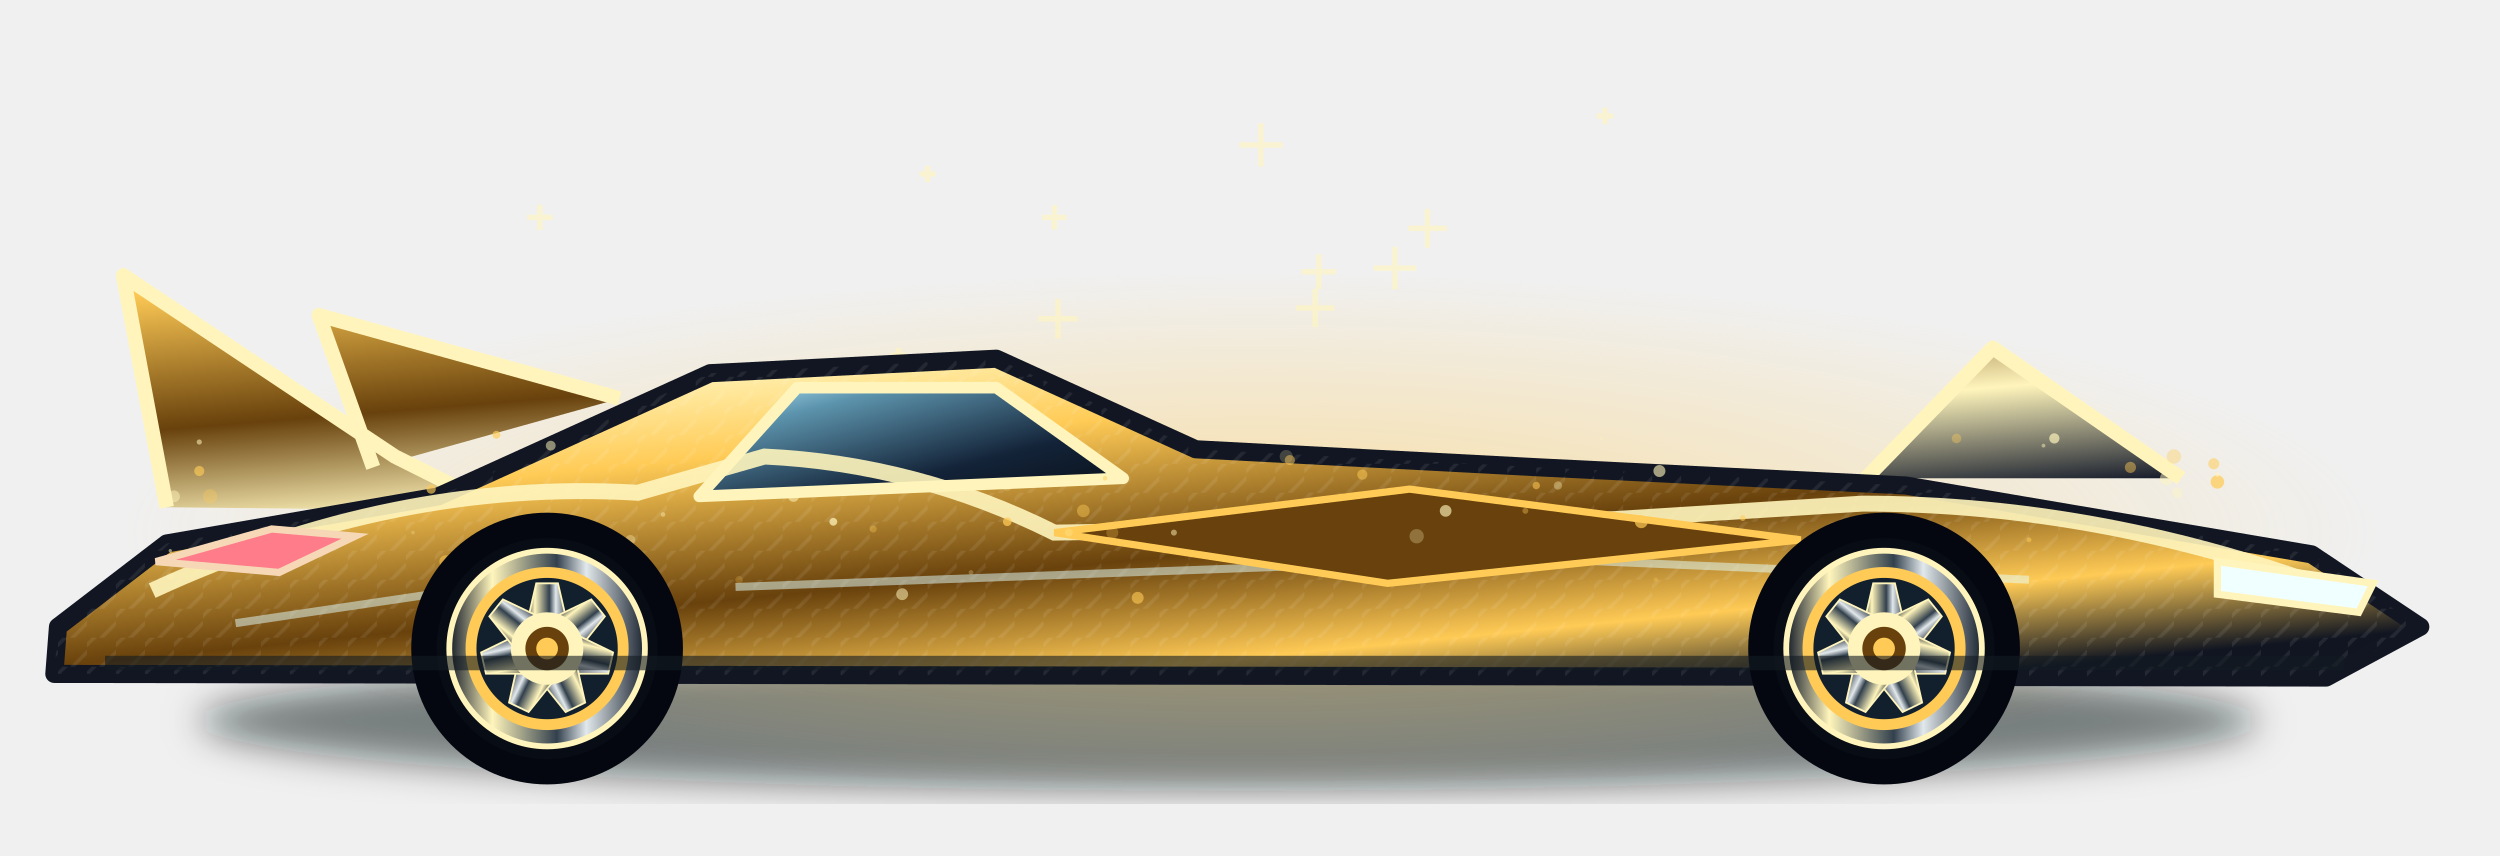
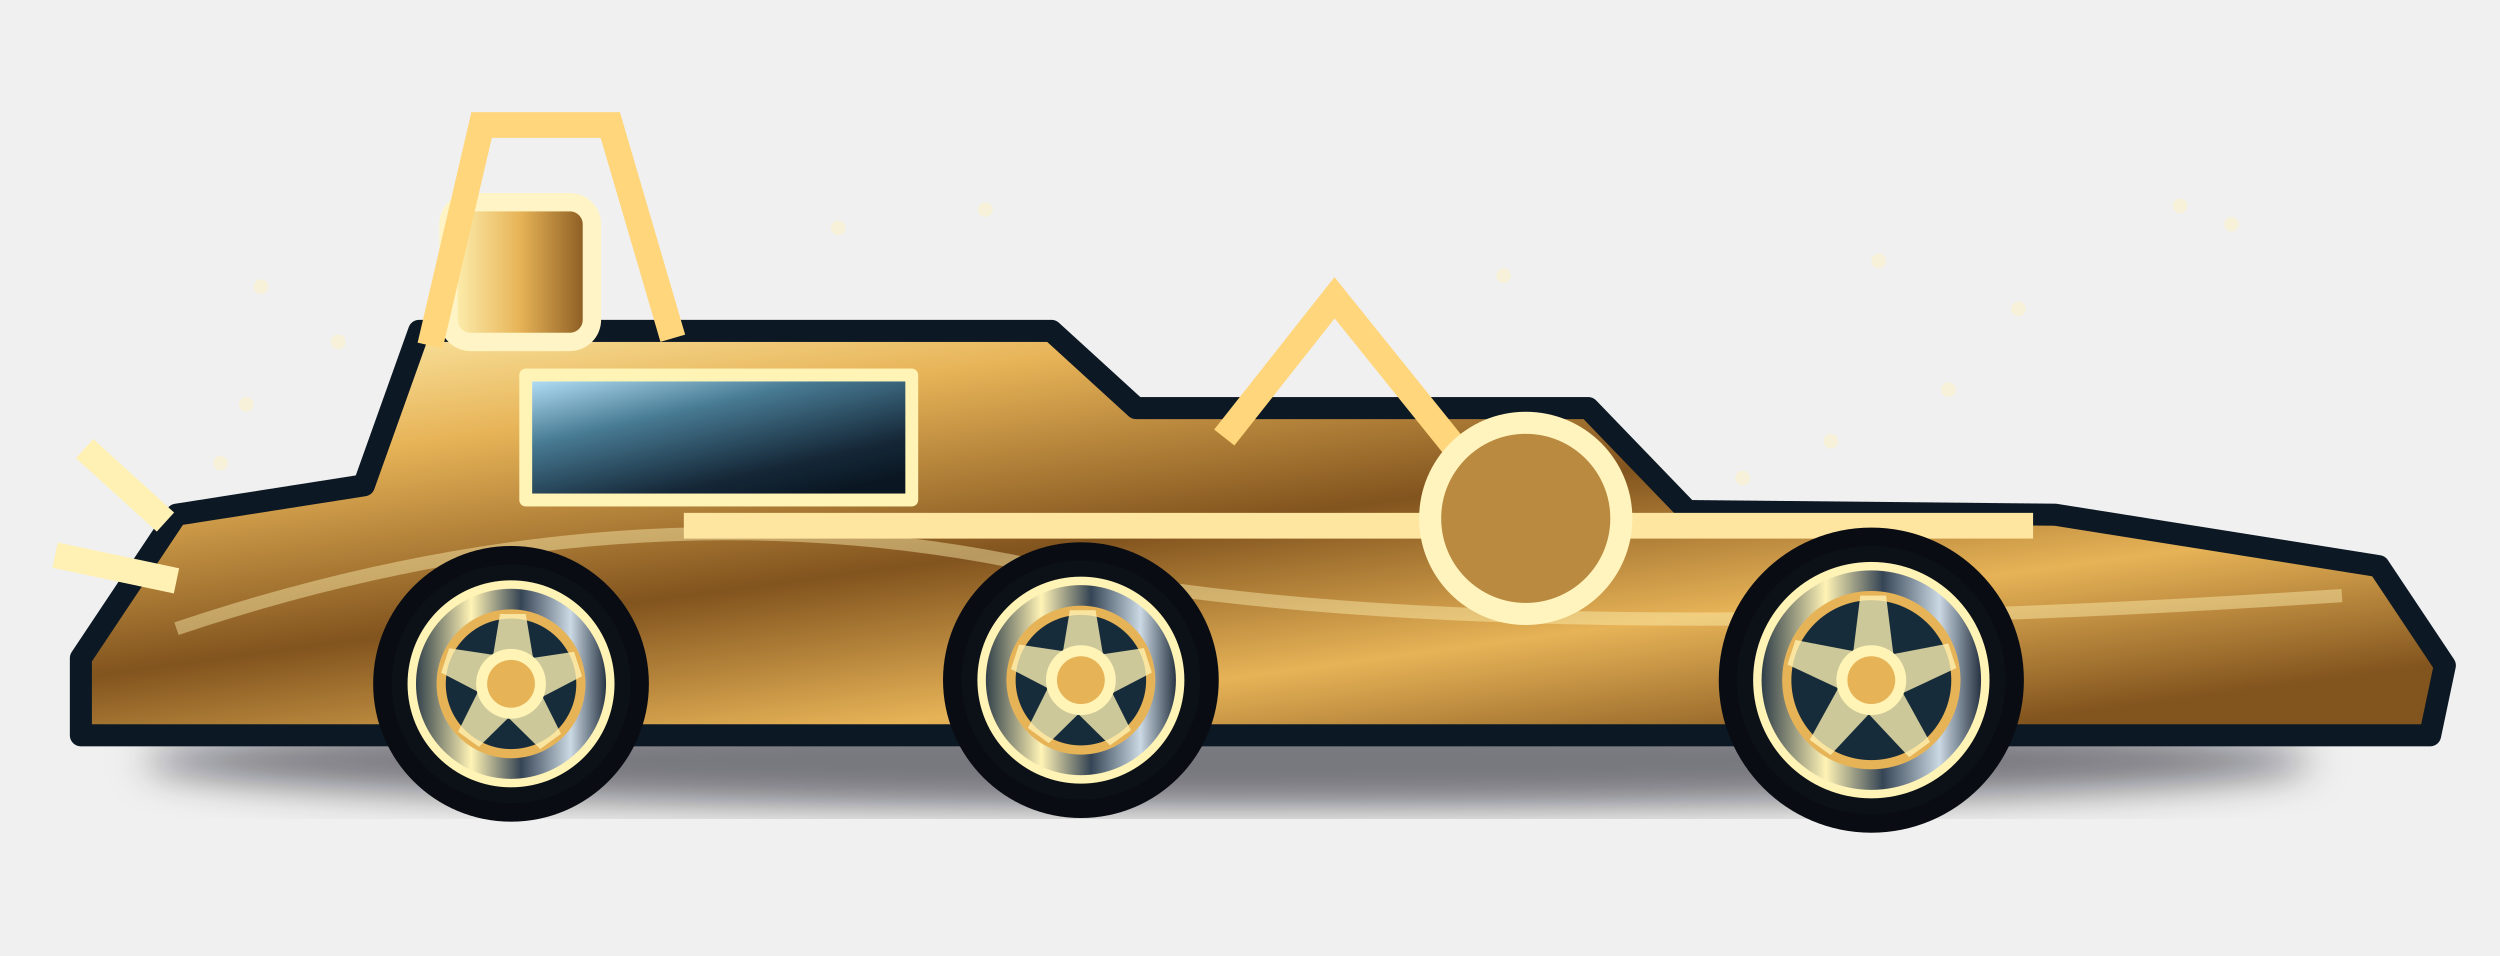
- <svg xmlns="http://www.w3.org/2000/svg" viewBox="0 0 690 236" role="img" aria-label="Алтан хүрд">
+ <svg xmlns="http://www.w3.org/2000/svg" viewBox="0 0 680 260" role="img" aria-label="Алтан хүрд">
  <defs>
-     <linearGradient id="body" x1=".15" y1=".1" x2=".8" y2="1">
-       <stop stop-color="#fff5bc" />
-       <stop offset=".22" stop-color="#ffcb56" />
-       <stop offset=".55" stop-color="#68410c" />
-       <stop offset=".8" stop-color="#ffcb56" />
-       <stop offset="1" stop-color="#101521" />
+     <linearGradient id="paint" x1="0" y1="0" x2=".78" y2="1">
+       <stop stop-color="#fff3b5" />
+       <stop offset=".24" stop-color="#e7b357" />
+       <stop offset=".53" stop-color="#82541e" />
+       <stop offset=".77" stop-color="#e7b357" />
+       <stop offset="1" stop-color="#82541e" />
    </linearGradient>
-     <linearGradient id="chrome" x1=".1" y1="0" x2=".8" y2="1">
-       <stop stop-color="#ffcb56" />
-       <stop offset=".4" stop-color="#68410c" />
-       <stop offset=".7" stop-color="#fff5bc" />
-       <stop offset="1" stop-color="#151b2b" />
+     <linearGradient id="edge">
+       <stop stop-color="#fff3b5" />
+       <stop offset=".5" stop-color="#e7b357" />
+       <stop offset="1" stop-color="#82541e" />
    </linearGradient>
-     <linearGradient id="glass" x1="0" y1="0" x2="1" y2="1">
-       <stop stop-color="#b3eaff" />
-       <stop offset=".23" stop-color="#5c93ac" />
-       <stop offset=".67" stop-color="#132338" />
-       <stop offset="1" stop-color="#090f18" />
+     <linearGradient id="glass" x1="0" y1="0" x2=".7" y2="1">
+       <stop stop-color="#bce8ff" />
+       <stop offset=".38" stop-color="#487b94" />
+       <stop offset=".8" stop-color="#152838" />
+       <stop offset="1" stop-color="#0a1723" />
    </linearGradient>
-     <linearGradient id="metal">
-       <stop stop-color="#131a27" />
-       <stop offset=".22" stop-color="#fff5bc" />
-       <stop offset=".55" stop-color="#32404d" />
-       <stop offset=".7" stop-color="#e2e9ec" />
-       <stop offset="1" stop-color="#1b2531" />
+     <linearGradient id="rim">
+       <stop stop-color="#223342" />
+       <stop offset=".3" stop-color="#fff3b5" />
+       <stop offset=".55" stop-color="#364555" />
+       <stop offset=".8" stop-color="#cbd9e4" />
+       <stop offset="1" stop-color="#172332" />
    </linearGradient>
-     <radialGradient id="glow">
-       <stop stop-color="#ffcb56" stop-opacity="0.5" />
-       <stop offset="1" stop-color="#ffcb56" stop-opacity="0" />
-     </radialGradient>
    <filter id="blur">
      <feGaussianBlur stdDeviation="5" />
    </filter>
-     <pattern id="carbon" patternUnits="userSpaceOnUse" width="8" height="8">
-       <path d="M-2 4L4 -2 M2 10L10 2" stroke="#fff" stroke-opacity=".08" />
-     </pattern>
  </defs>
-   <ellipse cx="339" cy="199" rx="284" ry="19" fill="#02070a" opacity=".5" filter="url(#blur)" />
-   <ellipse cx="345" cy="147" rx="310" ry="72" fill="url(#glow)" />
-   <path d="M357.722 85h10.556 M363 79.722v10.556" stroke="#fff5bc" stroke-width="1.5" opacity=".6" />
-   <path d="M253.763 48h4.473 M256 45.763v4.473" stroke="#fff5bc" stroke-width="1.5" opacity=".6" />
-   <path d="M428.519 163h6.963 M432 159.519v6.963" stroke="#fff5bc" stroke-width="1.5" opacity=".6" />
-   <path d="M536.632 173h10.736 M542 167.632v10.736" stroke="#fff5bc" stroke-width="1.5" opacity=".6" />
-   <path d="M223.662 130h4.676 M226 127.662v4.676" stroke="#fff5bc" stroke-width="1.5" opacity=".6" />
-   <path d="M145.501 60h6.997 M149 56.501v6.997" stroke="#fff5bc" stroke-width="1.5" opacity=".6" />
-   <path d="M287.6 60h6.8 M291 56.6v6.8" stroke="#fff5bc" stroke-width="1.5" opacity=".6" />
-   <path d="M286.571 88h10.858 M292 82.571v10.858" stroke="#fff5bc" stroke-width="1.5" opacity=".6" />
-   <path d="M379.126 74h11.749 M385 68.126v11.749" stroke="#fff5bc" stroke-width="1.5" opacity=".6" />
-   <path d="M359.173 75h9.653 M364 70.173v9.653" stroke="#fff5bc" stroke-width="1.5" opacity=".6" />
-   <path d="M388.665 63h10.67 M394 57.665v10.67" stroke="#fff5bc" stroke-width="1.5" opacity=".6" />
-   <path d="M440.71 32h4.579 M443 29.71v4.579" stroke="#fff5bc" stroke-width="1.5" opacity=".6" />
-   <path d="M342.024 40h11.952 M348 34.024v11.952" stroke="#fff5bc" stroke-width="1.5" opacity=".6" />
-   <path d="M245.999 98h4.003 M248 95.999v4.003" stroke="#fff5bc" stroke-width="1.5" opacity=".6" />
-   <path d="M145.493 163h9.015 M150 158.493v9.015" stroke="#fff5bc" stroke-width="1.5" opacity=".6" />
-   <path d="M61.704 98h4.593 M64 95.704v4.593" stroke="#fff5bc" stroke-width="1.5" opacity=".6" />
-   <path d="M46 140 L34 76 L109 126 L139 141 M103 129 L88 87 L171 110 M515 132 L550 96 L602 132" fill="url(#chrome)" stroke="#fff5bc" stroke-width="4" stroke-linejoin="round" />
-   <path d="" fill="none" stroke="#ffcb56" stroke-width="5" />
-   <path d="M16 173 L46 150 L121 137 L196 103 L275 99 L330 124 L425 129 L526 134 L638 153 L668 173 L642 187 L15 186 Z" fill="url(#body)" stroke="#111622" stroke-width="5" stroke-linejoin="round" />
-   <path d="M16 173 L46 150 L121 137 L196 103 L275 99 L330 124 L425 129 L526 134 L638 153 L668 173 L642 187 L15 186 Z" fill="url(#carbon)" />
-   <path d="M193 137 L220 107 L275 107 L310 132 Z" fill="url(#glass)" stroke="#fff5bc" stroke-width="3.2" stroke-linejoin="round" />
-   <path d="M42 163 Q109 132 176 136 L211 126 Q253 128 291 147 L418 145 L514 139 Q581 139 647 164" fill="none" stroke="#fff5bc" stroke-width="4.4" opacity=".9" />
-   <path d="M65 172 L146 160 M203 162 L419 154 L560 160" fill="none" stroke="#e4ffff" stroke-width="2.2" opacity=".5" />
-   <path d="M291 147 L389 135 L497 149 L383 161 Z" fill="#68410c" stroke="#ffcb56" stroke-width="2" />
-   <path d="M43 155 L75 146 L98 148 L77 158 Z" fill="#ff7c8a" stroke="#f6d8b7" stroke-width="2" />
-   <path d="M612 155 L655 161 L651 169 L612 164 Z" fill="#f0ffff" stroke="#fff5bc" stroke-width="2" />
-   <circle cx="305" cy="132" r="0.65" fill="#ffcb56" opacity="0.49" />
-   <circle cx="567" cy="121" r="1.41" fill="#fff5bc" opacity="0.68" />
-   <circle cx="241" cy="146" r="0.97" fill="#ffcb56" opacity="0.33" />
-   <circle cx="249" cy="164" r="1.64" fill="#fff5bc" opacity="0.53" />
-   <circle cx="481" cy="143" r="0.79" fill="#ffcb56" opacity="0.58" />
-   <circle cx="268" cy="158" r="0.66" fill="#fff5bc" opacity="0.26" />
-   <circle cx="540" cy="121" r="1.32" fill="#ffcb56" opacity="0.37" />
-   <circle cx="355" cy="126" r="1.81" fill="#fff5bc" opacity="0.21" />
-   <circle cx="160" cy="150" r="0.45" fill="#ffcb56" opacity="0.39" />
-   <circle cx="601" cy="136" r="1.43" fill="#fff5bc" opacity="0.38" />
-   <circle cx="612" cy="133" r="1.87" fill="#ffcb56" opacity="0.72" />
-   <circle cx="391" cy="148" r="1.98" fill="#fff5bc" opacity="0.27" />
-   <circle cx="600" cy="126" r="1.98" fill="#ffcb56" opacity="0.37" />
-   <circle cx="174" cy="149" r="1.35" fill="#fff5bc" opacity="0.33" />
-   <circle cx="356" cy="127" r="1.40" fill="#ffcb56" opacity="0.48" />
-   <circle cx="564" cy="123" r="0.53" fill="#fff5bc" opacity="0.48" />
-   <circle cx="119" cy="135" r="1.28" fill="#ffcb56" opacity="0.65" />
-   <circle cx="612" cy="131" r="0.60" fill="#fff5bc" opacity="0.59" />
-   <circle cx="424" cy="134" r="1.03" fill="#ffcb56" opacity="0.55" />
-   <circle cx="598" cy="132" r="1.85" fill="#fff5bc" opacity="0.50" />
-   <circle cx="58" cy="137" r="1.98" fill="#ffcb56" opacity="0.31" />
-   <circle cx="219" cy="137" r="1.51" fill="#fff5bc" opacity="0.53" />
-   <circle cx="457" cy="160" r="0.60" fill="#ffcb56" opacity="0.28" />
-   <circle cx="430" cy="134" r="1.14" fill="#fff5bc" opacity="0.35" />
-   <circle cx="453" cy="144" r="1.78" fill="#ffcb56" opacity="0.70" />
-   <circle cx="399" cy="141" r="1.62" fill="#fff5bc" opacity="0.63" />
-   <circle cx="421" cy="141" r="0.82" fill="#ffcb56" opacity="0.37" />
-   <circle cx="324" cy="147" r="0.83" fill="#fff5bc" opacity="0.50" />
-   <circle cx="55" cy="130" r="1.39" fill="#ffcb56" opacity="0.64" />
-   <circle cx="114" cy="147" r="0.49" fill="#fff5bc" opacity="0.25" />
-   <circle cx="307" cy="147" r="1.67" fill="#ffcb56" opacity="0.26" />
-   <circle cx="152" cy="123" r="1.36" fill="#fff5bc" opacity="0.53" />
-   <circle cx="149" cy="160" r="1.27" fill="#ffcb56" opacity="0.21" />
-   <circle cx="458" cy="130" r="1.66" fill="#fff5bc" opacity="0.61" />
-   <circle cx="299" cy="141" r="1.75" fill="#ffcb56" opacity="0.43" />
-   <circle cx="278" cy="134" r="1.43" fill="#fff5bc" opacity="0.26" />
-   <circle cx="204" cy="160" r="1.05" fill="#ffcb56" opacity="0.20" />
-   <circle cx="183" cy="142" r="0.64" fill="#fff5bc" opacity="0.42" />
-   <circle cx="150" cy="162" r="0.97" fill="#ffcb56" opacity="0.22" />
-   <circle cx="498" cy="153" r="1.26" fill="#fff5bc" opacity="0.33" />
-   <circle cx="588" cy="129" r="1.54" fill="#ffcb56" opacity="0.46" />
-   <circle cx="295" cy="147" r="1.08" fill="#fff5bc" opacity="0.21" />
-   <circle cx="314" cy="165" r="1.65" fill="#ffcb56" opacity="0.60" />
-   <circle cx="55" cy="122" r="0.72" fill="#fff5bc" opacity="0.55" />
-   <circle cx="123" cy="155" r="1.75" fill="#ffcb56" opacity="0.50" />
-   <circle cx="230" cy="144" r="1.08" fill="#fff5bc" opacity="0.72" />
-   <circle cx="278" cy="144" r="1.19" fill="#ffcb56" opacity="0.74" />
-   <circle cx="47" cy="159" r="1.02" fill="#fff5bc" opacity="0.22" />
-   <circle cx="611" cy="128" r="1.53" fill="#ffcb56" opacity="0.54" />
-   <circle cx="442" cy="121" r="0.44" fill="#fff5bc" opacity="0.28" />
-   <circle cx="137" cy="120" r="1.09" fill="#ffcb56" opacity="0.67" />
-   <circle cx="548" cy="159" r="0.75" fill="#fff5bc" opacity="0.21" />
-   <circle cx="376" cy="131" r="1.40" fill="#ffcb56" opacity="0.50" />
-   <circle cx="47" cy="152" r="0.47" fill="#fff5bc" opacity="0.54" />
-   <circle cx="560" cy="149" r="0.68" fill="#ffcb56" opacity="0.52" />
-   <circle cx="48" cy="137" r="1.65" fill="#fff5bc" opacity="0.48" />
-   <g transform="translate(151,179)">
-     <circle r="34" fill="#080c14" stroke="#040710" stroke-width="7" />
-     <circle r="27" fill="url(#metal)" stroke="#fff5bc" stroke-width="1.6" />
-     <circle r="21" fill="#12202e" stroke="#ffcb56" stroke-width="3" />
-     <path d="M-3 -18 L3 -18 L6 -5 L4 1 L-4 1 L-6 -5 Z" transform="rotate(0)" fill="url(#metal)" stroke="#fff5bc" stroke-width=".5" />
-     <path d="M-3 -18 L3 -18 L6 -5 L4 1 L-4 1 L-6 -5 Z" transform="rotate(51.42857)" fill="url(#metal)" stroke="#fff5bc" stroke-width=".5" />
-     <path d="M-3 -18 L3 -18 L6 -5 L4 1 L-4 1 L-6 -5 Z" transform="rotate(102.8571)" fill="url(#metal)" stroke="#fff5bc" stroke-width=".5" />
-     <path d="M-3 -18 L3 -18 L6 -5 L4 1 L-4 1 L-6 -5 Z" transform="rotate(154.2857)" fill="url(#metal)" stroke="#fff5bc" stroke-width=".5" />
-     <path d="M-3 -18 L3 -18 L6 -5 L4 1 L-4 1 L-6 -5 Z" transform="rotate(205.7143)" fill="url(#metal)" stroke="#fff5bc" stroke-width=".5" />
-     <path d="M-3 -18 L3 -18 L6 -5 L4 1 L-4 1 L-6 -5 Z" transform="rotate(257.1429)" fill="url(#metal)" stroke="#fff5bc" stroke-width=".5" />
-     <path d="M-3 -18 L3 -18 L6 -5 L4 1 L-4 1 L-6 -5 Z" transform="rotate(308.5714)" fill="url(#metal)" stroke="#fff5bc" stroke-width=".5" />
-     <circle r="8" fill="#68410c" stroke="#fff5bc" stroke-width="4" />
-     <circle r="3" fill="#ffcb56" />
+   <ellipse cx="334" cy="207" rx="295" ry="13" fill="#020409" opacity=".5" filter="url(#blur)" />
+   <circle cx="511" cy="71" r="2" fill="#fff3b5" opacity=".4" />
+   <circle cx="133" cy="142" r="2" fill="#fff3b5" opacity=".4" />
+   <circle cx="559" cy="159" r="2" fill="#fff3b5" opacity=".4" />
+   <circle cx="92" cy="93" r="2" fill="#fff3b5" opacity=".4" />
+   <circle cx="593" cy="56" r="2" fill="#fff3b5" opacity=".4" />
+   <circle cx="67" cy="110" r="2" fill="#fff3b5" opacity=".4" />
+   <circle cx="609" cy="164" r="2" fill="#fff3b5" opacity=".4" />
+   <circle cx="60" cy="126" r="2" fill="#fff3b5" opacity=".4" />
+   <circle cx="607" cy="61" r="2" fill="#fff3b5" opacity=".4" />
+   <circle cx="71" cy="78" r="2" fill="#fff3b5" opacity=".4" />
+   <circle cx="586" cy="150" r="2" fill="#fff3b5" opacity=".4" />
+   <circle cx="100" cy="154" r="2" fill="#fff3b5" opacity=".4" />
+   <circle cx="549" cy="84" r="2" fill="#fff3b5" opacity=".4" />
+   <circle cx="145" cy="58" r="2" fill="#fff3b5" opacity=".4" />
+   <circle cx="498" cy="120" r="2" fill="#fff3b5" opacity=".4" />
+   <circle cx="202" cy="165" r="2" fill="#fff3b5" opacity=".4" />
+   <circle cx="436" cy="117" r="2" fill="#fff3b5" opacity=".4" />
+   <circle cx="268" cy="57" r="2" fill="#fff3b5" opacity=".4" />
+   <circle cx="367" cy="87" r="2" fill="#fff3b5" opacity=".4" />
+   <circle cx="338" cy="156" r="2" fill="#fff3b5" opacity=".4" />
+   <circle cx="296" cy="147" r="2" fill="#fff3b5" opacity=".4" />
+   <circle cx="409" cy="75" r="2" fill="#fff3b5" opacity=".4" />
+   <circle cx="228" cy="62" r="2" fill="#fff3b5" opacity=".4" />
+   <circle cx="474" cy="130" r="2" fill="#fff3b5" opacity=".4" />
+   <circle cx="167" cy="164" r="2" fill="#fff3b5" opacity=".4" />
+   <circle cx="530" cy="106" r="2" fill="#fff3b5" opacity=".4" />
+   <circle cx="139" cy="186" r="36" fill="#0a111c" />
+   <circle cx="294" cy="185" r="36" fill="#0a111c" />
+   <circle cx="509" cy="185" r="40" fill="#0a111c" />
+   <path d="M22 179 L48 140 L99 132 L114 90 H286 L309 111 H432 L459 139 L559 140 L647 154 L665 181 L661 200 L22 200 Z" fill="url(#paint)" stroke="#0c1824" stroke-width="6" stroke-linejoin="round" />
+   <path d="M143 102 H248 V136 H143 Z" fill="url(#glass)" stroke="#fff3b5" stroke-width="3.5" stroke-linejoin="round" />
+   <path d="M48 171 Q170 130 282 154 T637 162" fill="none" stroke="#fff3b5" stroke-width="3.6" opacity=".43" />
+   <rect x="122" y="55" width="39" height="38" rx="6" fill="url(#edge)" stroke="#fff4c5" stroke-width="5" />
+   <path d="M117 94 L131 34 L166 34 L183 92 M333 119 L363 81 L400 127" stroke="#ffd67b" stroke-width="7" fill="none" />
+   <path d="M45 142 L23 122 M48 158 L15 151" stroke="#fff0b4" stroke-width="7" />
+   <path d="M186 143 H553" stroke="#ffe6a0" stroke-width="7" />
+   <circle cx="415" cy="141" r="26" fill="#b98a3f" stroke="#fff4bd" stroke-width="6" />
+   <g transform="translate(139 186)">
+     <circle r="35" fill="#0b1116" stroke="#090c12" stroke-width="5" />
+     <circle r="27" fill="url(#rim)" stroke="#fff3b5" stroke-width="2.3" />
+     <circle r="19" fill="#172c3a" stroke="#e7b357" stroke-width="2.5" />
+     <path d="M-3 -19L4 -19L6 -7L-5 -7Z" fill="#fff3b5" opacity=".78" transform="rotate(0)" />
+     <path d="M-3 -19L4 -19L6 -7L-5 -7Z" fill="#fff3b5" opacity=".78" transform="rotate(72)" />
+     <path d="M-3 -19L4 -19L6 -7L-5 -7Z" fill="#fff3b5" opacity=".78" transform="rotate(144)" />
+     <path d="M-3 -19L4 -19L6 -7L-5 -7Z" fill="#fff3b5" opacity=".78" transform="rotate(216)" />
+     <path d="M-3 -19L4 -19L6 -7L-5 -7Z" fill="#fff3b5" opacity=".78" transform="rotate(288)" />
+     <circle r="8" fill="#e7b357" stroke="#fff3b5" stroke-width="3" />
  </g>
-   <g transform="translate(520,179)">
-     <circle r="34" fill="#080c14" stroke="#040710" stroke-width="7" />
-     <circle r="27" fill="url(#metal)" stroke="#fff5bc" stroke-width="1.6" />
-     <circle r="21" fill="#12202e" stroke="#ffcb56" stroke-width="3" />
-     <path d="M-3 -18 L3 -18 L6 -5 L4 1 L-4 1 L-6 -5 Z" transform="rotate(0)" fill="url(#metal)" stroke="#fff5bc" stroke-width=".5" />
-     <path d="M-3 -18 L3 -18 L6 -5 L4 1 L-4 1 L-6 -5 Z" transform="rotate(51.42857)" fill="url(#metal)" stroke="#fff5bc" stroke-width=".5" />
-     <path d="M-3 -18 L3 -18 L6 -5 L4 1 L-4 1 L-6 -5 Z" transform="rotate(102.8571)" fill="url(#metal)" stroke="#fff5bc" stroke-width=".5" />
-     <path d="M-3 -18 L3 -18 L6 -5 L4 1 L-4 1 L-6 -5 Z" transform="rotate(154.2857)" fill="url(#metal)" stroke="#fff5bc" stroke-width=".5" />
-     <path d="M-3 -18 L3 -18 L6 -5 L4 1 L-4 1 L-6 -5 Z" transform="rotate(205.7143)" fill="url(#metal)" stroke="#fff5bc" stroke-width=".5" />
-     <path d="M-3 -18 L3 -18 L6 -5 L4 1 L-4 1 L-6 -5 Z" transform="rotate(257.1429)" fill="url(#metal)" stroke="#fff5bc" stroke-width=".5" />
-     <path d="M-3 -18 L3 -18 L6 -5 L4 1 L-4 1 L-6 -5 Z" transform="rotate(308.5714)" fill="url(#metal)" stroke="#fff5bc" stroke-width=".5" />
-     <circle r="8" fill="#68410c" stroke="#fff5bc" stroke-width="4" />
-     <circle r="3" fill="#ffcb56" />
+   <g transform="translate(294 185)">
+     <circle r="35" fill="#0b1116" stroke="#090c12" stroke-width="5" />
+     <circle r="27" fill="url(#rim)" stroke="#fff3b5" stroke-width="2.3" />
+     <circle r="19" fill="#172c3a" stroke="#e7b357" stroke-width="2.5" />
+     <path d="M-3 -19L4 -19L6 -7L-5 -7Z" fill="#fff3b5" opacity=".78" transform="rotate(0)" />
+     <path d="M-3 -19L4 -19L6 -7L-5 -7Z" fill="#fff3b5" opacity=".78" transform="rotate(72)" />
+     <path d="M-3 -19L4 -19L6 -7L-5 -7Z" fill="#fff3b5" opacity=".78" transform="rotate(144)" />
+     <path d="M-3 -19L4 -19L6 -7L-5 -7Z" fill="#fff3b5" opacity=".78" transform="rotate(216)" />
+     <path d="M-3 -19L4 -19L6 -7L-5 -7Z" fill="#fff3b5" opacity=".78" transform="rotate(288)" />
+     <circle r="8" fill="#e7b357" stroke="#fff3b5" stroke-width="3" />
  </g>
-   <path d="M29 183H647" stroke="#121a22" stroke-width="4" opacity=".6" />
+   <g transform="translate(509 185)">
+     <circle r="39" fill="#0b1116" stroke="#090c12" stroke-width="5" />
+     <circle r="31" fill="url(#rim)" stroke="#fff3b5" stroke-width="2.3" />
+     <circle r="23" fill="#172c3a" stroke="#e7b357" stroke-width="2.5" />
+     <path d="M-3 -23L4 -23L6 -7L-5 -7Z" fill="#fff3b5" opacity=".78" transform="rotate(0)" />
+     <path d="M-3 -23L4 -23L6 -7L-5 -7Z" fill="#fff3b5" opacity=".78" transform="rotate(72)" />
+     <path d="M-3 -23L4 -23L6 -7L-5 -7Z" fill="#fff3b5" opacity=".78" transform="rotate(144)" />
+     <path d="M-3 -23L4 -23L6 -7L-5 -7Z" fill="#fff3b5" opacity=".78" transform="rotate(216)" />
+     <path d="M-3 -23L4 -23L6 -7L-5 -7Z" fill="#fff3b5" opacity=".78" transform="rotate(288)" />
+     <circle r="8" fill="#e7b357" stroke="#fff3b5" stroke-width="3" />
+   </g>
</svg>
